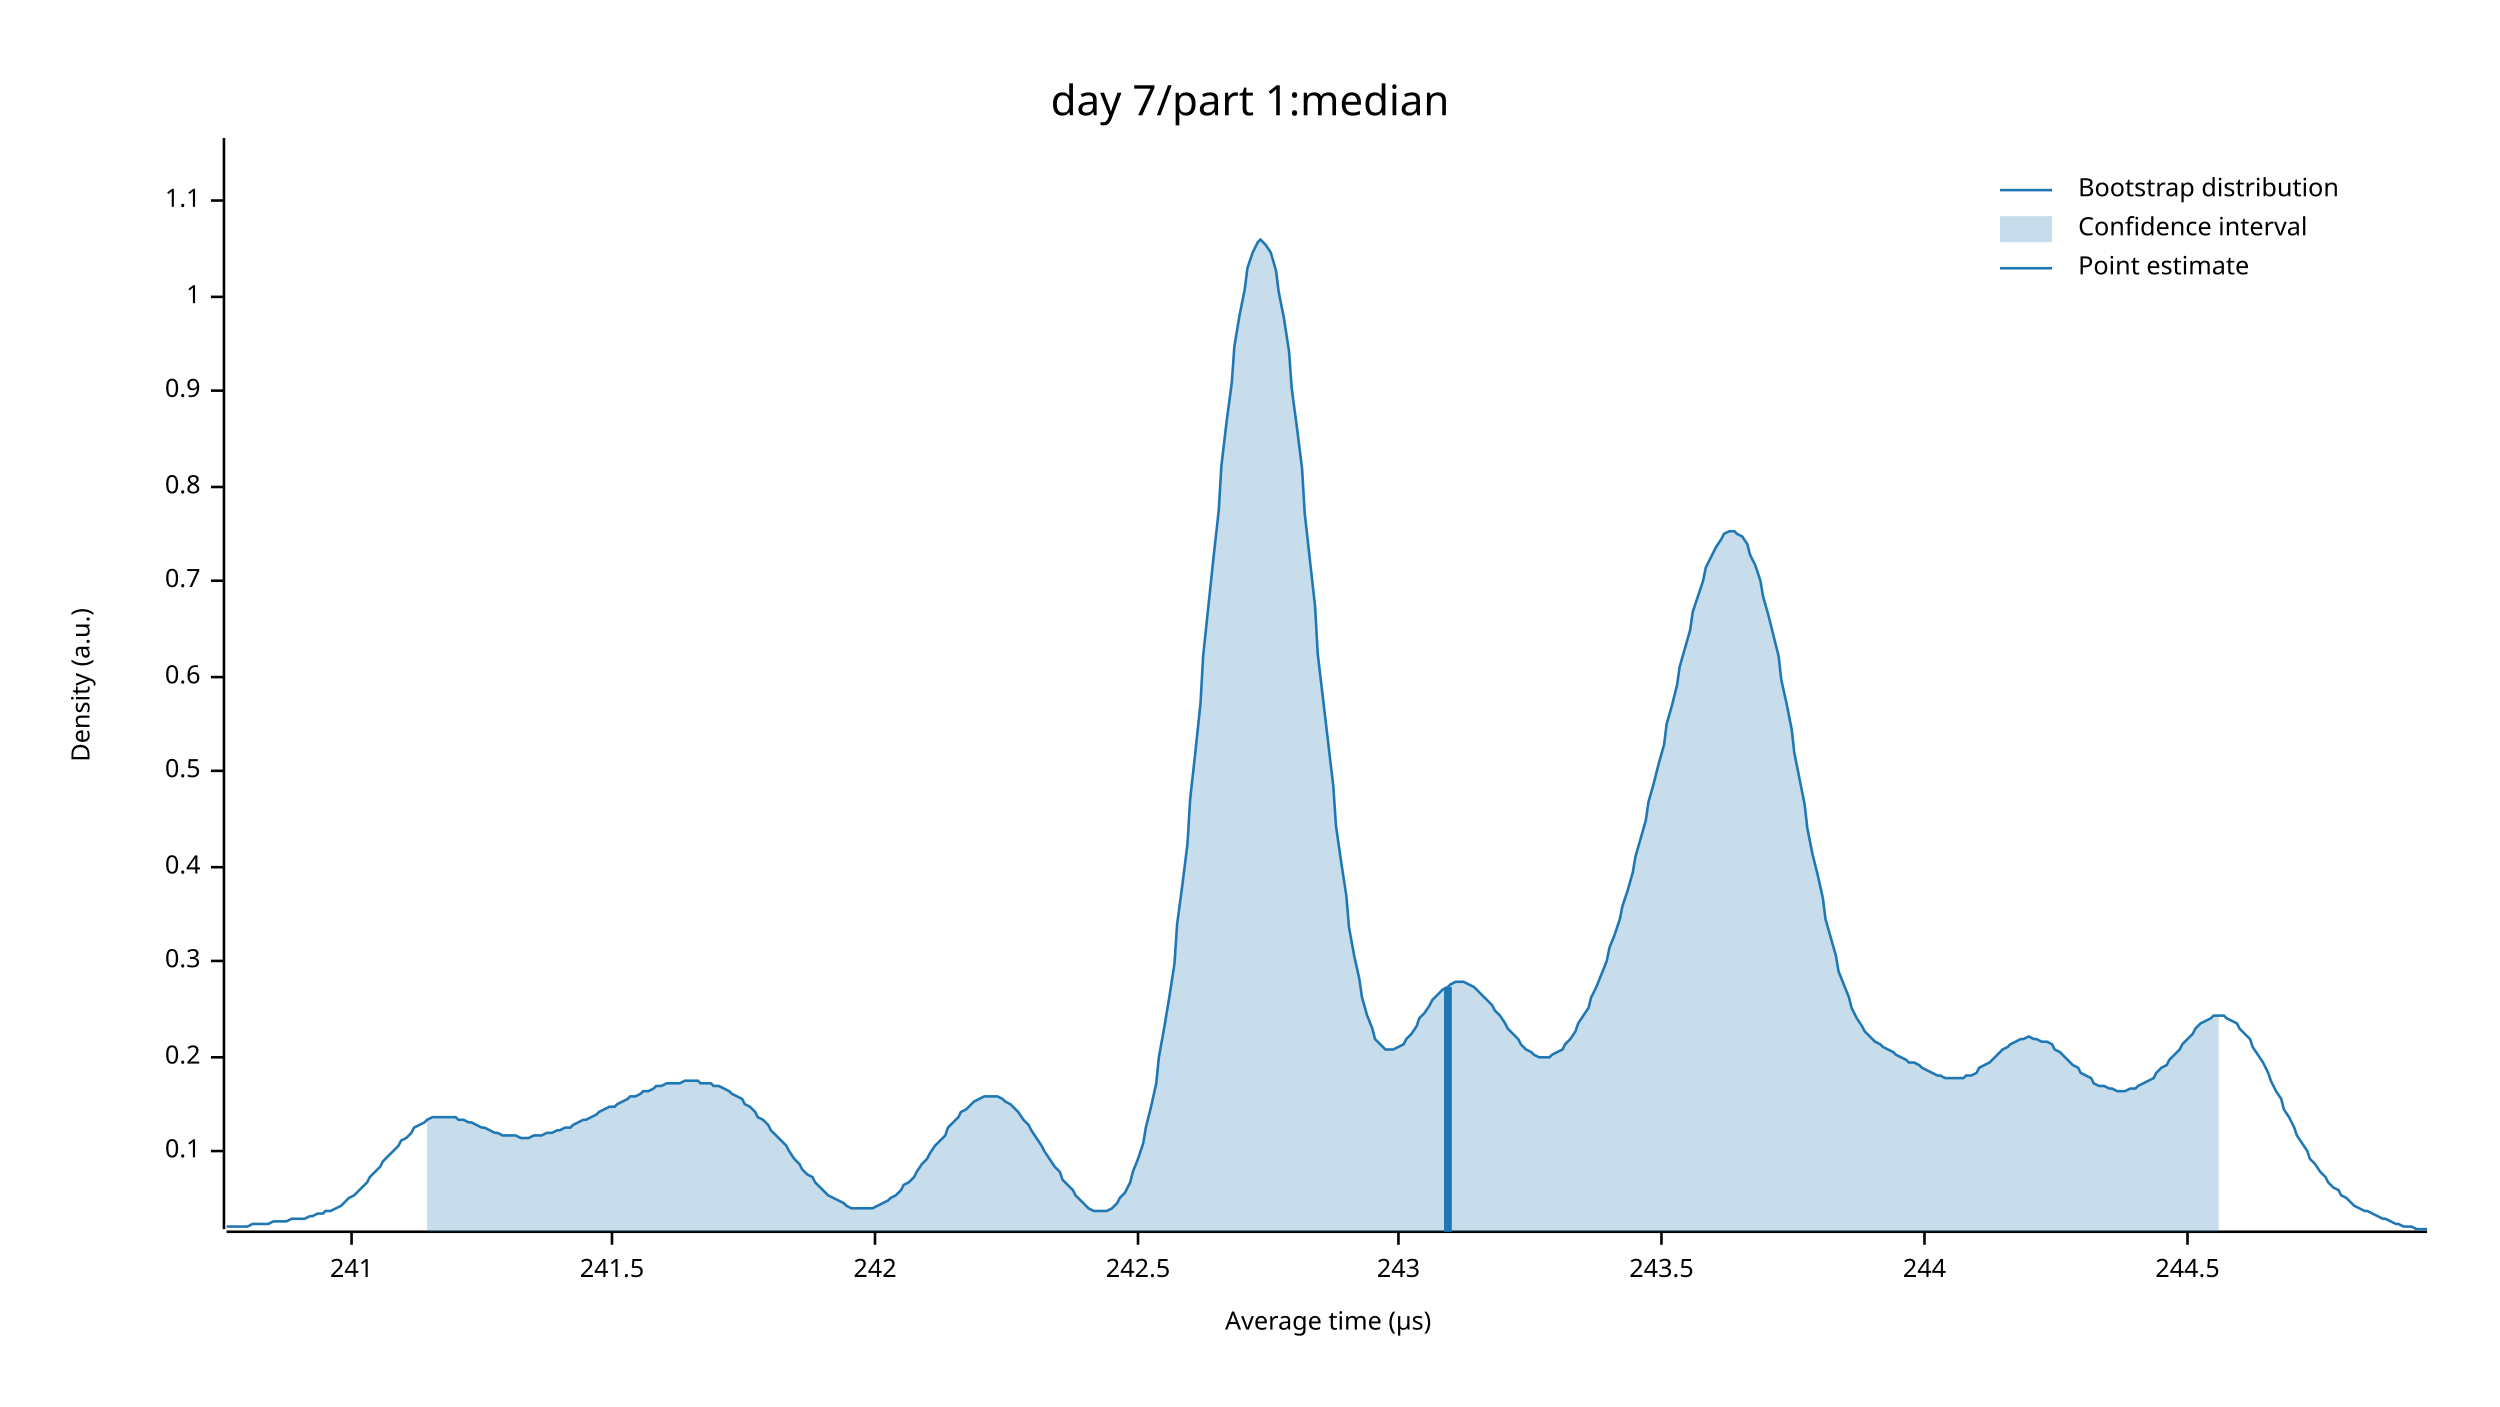
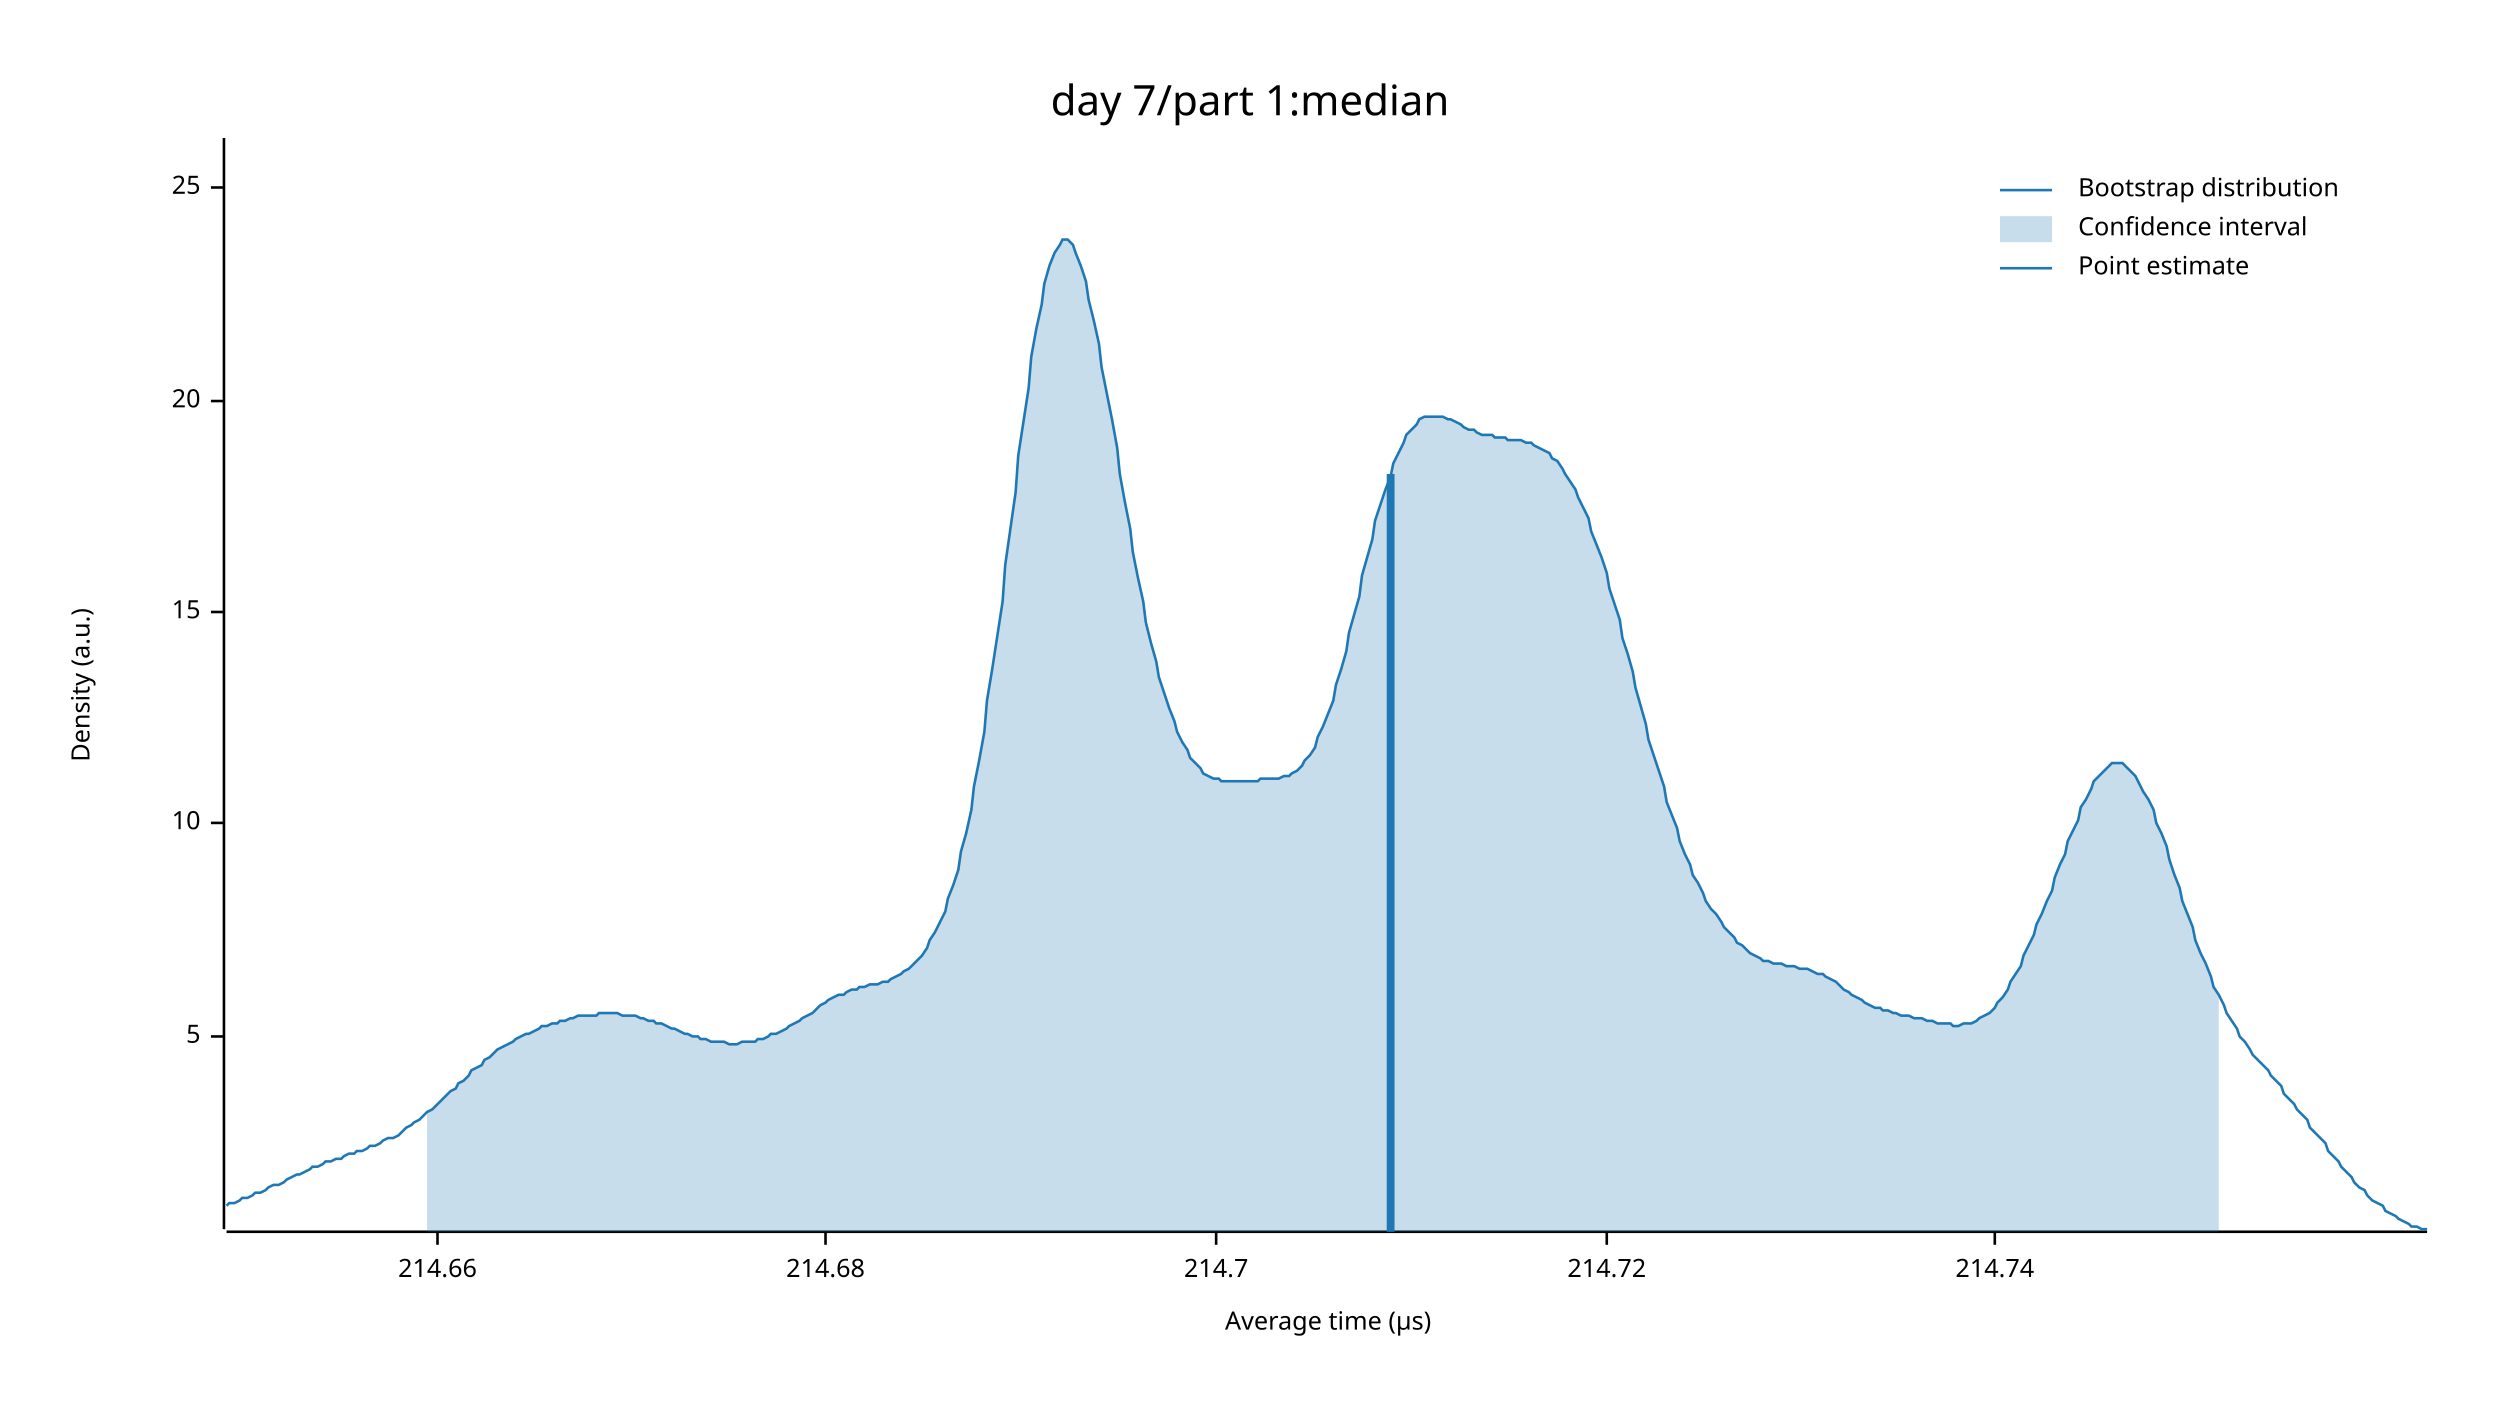
<svg xmlns="http://www.w3.org/2000/svg" width="960" height="540" viewBox="0 0 960 540">
  <text x="480" y="32" dy="0.76em" text-anchor="middle" font-family="sans-serif" font-size="16.129" opacity="1" fill="#000000">
day 7/part 1:median
</text>
  <text x="27" y="263" dy="0.76em" text-anchor="middle" font-family="sans-serif" font-size="9.677" opacity="1" fill="#000000" transform="rotate(270, 27, 263)">
Density (a.u.)
</text>
  <text x="510" y="513" dy="-0.5ex" text-anchor="middle" font-family="sans-serif" font-size="9.677" opacity="1" fill="#000000">
Average time (µs)
</text>
  <polyline fill="none" opacity="1" stroke="#000000" stroke-width="1" points="86,53 86,472 " />
-   <text x="77" y="442" dy="0.5ex" text-anchor="end" font-family="sans-serif" font-size="9.677" opacity="1" fill="#000000">
- 0.1
+   <text x="77" y="398" dy="0.5ex" text-anchor="end" font-family="sans-serif" font-size="9.677" opacity="1" fill="#000000">
+ 5
</text>
-   <polyline fill="none" opacity="1" stroke="#000000" stroke-width="1" points="81,442 86,442 " />
-   <text x="77" y="406" dy="0.5ex" text-anchor="end" font-family="sans-serif" font-size="9.677" opacity="1" fill="#000000">
- 0.2
+   <polyline fill="none" opacity="1" stroke="#000000" stroke-width="1" points="81,398 86,398 " />
+   <text x="77" y="316" dy="0.5ex" text-anchor="end" font-family="sans-serif" font-size="9.677" opacity="1" fill="#000000">
+ 10
</text>
-   <polyline fill="none" opacity="1" stroke="#000000" stroke-width="1" points="81,406 86,406 " />
-   <text x="77" y="369" dy="0.5ex" text-anchor="end" font-family="sans-serif" font-size="9.677" opacity="1" fill="#000000">
- 0.3
+   <polyline fill="none" opacity="1" stroke="#000000" stroke-width="1" points="81,316 86,316 " />
+   <text x="77" y="235" dy="0.5ex" text-anchor="end" font-family="sans-serif" font-size="9.677" opacity="1" fill="#000000">
+ 15
</text>
-   <polyline fill="none" opacity="1" stroke="#000000" stroke-width="1" points="81,369 86,369 " />
-   <text x="77" y="333" dy="0.5ex" text-anchor="end" font-family="sans-serif" font-size="9.677" opacity="1" fill="#000000">
- 0.4
+   <polyline fill="none" opacity="1" stroke="#000000" stroke-width="1" points="81,235 86,235 " />
+   <text x="77" y="154" dy="0.5ex" text-anchor="end" font-family="sans-serif" font-size="9.677" opacity="1" fill="#000000">
+ 20
</text>
-   <polyline fill="none" opacity="1" stroke="#000000" stroke-width="1" points="81,333 86,333 " />
-   <text x="77" y="296" dy="0.5ex" text-anchor="end" font-family="sans-serif" font-size="9.677" opacity="1" fill="#000000">
- 0.5
+   <polyline fill="none" opacity="1" stroke="#000000" stroke-width="1" points="81,154 86,154 " />
+   <text x="77" y="72" dy="0.5ex" text-anchor="end" font-family="sans-serif" font-size="9.677" opacity="1" fill="#000000">
+ 25
</text>
-   <polyline fill="none" opacity="1" stroke="#000000" stroke-width="1" points="81,296 86,296 " />
-   <text x="77" y="260" dy="0.5ex" text-anchor="end" font-family="sans-serif" font-size="9.677" opacity="1" fill="#000000">
- 0.6
+   <polyline fill="none" opacity="1" stroke="#000000" stroke-width="1" points="81,72 86,72 " />
+   <polyline fill="none" opacity="1" stroke="#000000" stroke-width="1" points="87,473 932,473 " />
+   <text x="168" y="483" dy="0.76em" text-anchor="middle" font-family="sans-serif" font-size="9.677" opacity="1" fill="#000000">
+ 214.66
</text>
-   <polyline fill="none" opacity="1" stroke="#000000" stroke-width="1" points="81,260 86,260 " />
-   <text x="77" y="223" dy="0.5ex" text-anchor="end" font-family="sans-serif" font-size="9.677" opacity="1" fill="#000000">
- 0.7
+   <polyline fill="none" opacity="1" stroke="#000000" stroke-width="1" points="168,473 168,478 " />
+   <text x="317" y="483" dy="0.76em" text-anchor="middle" font-family="sans-serif" font-size="9.677" opacity="1" fill="#000000">
+ 214.68
</text>
-   <polyline fill="none" opacity="1" stroke="#000000" stroke-width="1" points="81,223 86,223 " />
-   <text x="77" y="187" dy="0.5ex" text-anchor="end" font-family="sans-serif" font-size="9.677" opacity="1" fill="#000000">
- 0.8
+   <polyline fill="none" opacity="1" stroke="#000000" stroke-width="1" points="317,473 317,478 " />
+   <text x="467" y="483" dy="0.76em" text-anchor="middle" font-family="sans-serif" font-size="9.677" opacity="1" fill="#000000">
+ 214.7
</text>
-   <polyline fill="none" opacity="1" stroke="#000000" stroke-width="1" points="81,187 86,187 " />
-   <text x="77" y="150" dy="0.5ex" text-anchor="end" font-family="sans-serif" font-size="9.677" opacity="1" fill="#000000">
- 0.9
+   <polyline fill="none" opacity="1" stroke="#000000" stroke-width="1" points="467,473 467,478 " />
+   <text x="617" y="483" dy="0.76em" text-anchor="middle" font-family="sans-serif" font-size="9.677" opacity="1" fill="#000000">
+ 214.72
</text>
-   <polyline fill="none" opacity="1" stroke="#000000" stroke-width="1" points="81,150 86,150 " />
-   <text x="77" y="114" dy="0.5ex" text-anchor="end" font-family="sans-serif" font-size="9.677" opacity="1" fill="#000000">
- 1
+   <polyline fill="none" opacity="1" stroke="#000000" stroke-width="1" points="617,473 617,478 " />
+   <text x="766" y="483" dy="0.76em" text-anchor="middle" font-family="sans-serif" font-size="9.677" opacity="1" fill="#000000">
+ 214.74
</text>
-   <polyline fill="none" opacity="1" stroke="#000000" stroke-width="1" points="81,114 86,114 " />
-   <text x="77" y="77" dy="0.5ex" text-anchor="end" font-family="sans-serif" font-size="9.677" opacity="1" fill="#000000">
- 1.1
- </text>
-   <polyline fill="none" opacity="1" stroke="#000000" stroke-width="1" points="81,77 86,77 " />
-   <polyline fill="none" opacity="1" stroke="#000000" stroke-width="1" points="87,473 932,473 " />
-   <text x="135" y="483" dy="0.76em" text-anchor="middle" font-family="sans-serif" font-size="9.677" opacity="1" fill="#000000">
- 241
- </text>
-   <polyline fill="none" opacity="1" stroke="#000000" stroke-width="1" points="135,473 135,478 " />
-   <text x="235" y="483" dy="0.76em" text-anchor="middle" font-family="sans-serif" font-size="9.677" opacity="1" fill="#000000">
- 241.5
- </text>
-   <polyline fill="none" opacity="1" stroke="#000000" stroke-width="1" points="235,473 235,478 " />
-   <text x="336" y="483" dy="0.76em" text-anchor="middle" font-family="sans-serif" font-size="9.677" opacity="1" fill="#000000">
- 242
- </text>
-   <polyline fill="none" opacity="1" stroke="#000000" stroke-width="1" points="336,473 336,478 " />
-   <text x="437" y="483" dy="0.76em" text-anchor="middle" font-family="sans-serif" font-size="9.677" opacity="1" fill="#000000">
- 242.5
- </text>
-   <polyline fill="none" opacity="1" stroke="#000000" stroke-width="1" points="437,473 437,478 " />
-   <text x="537" y="483" dy="0.76em" text-anchor="middle" font-family="sans-serif" font-size="9.677" opacity="1" fill="#000000">
- 243
- </text>
-   <polyline fill="none" opacity="1" stroke="#000000" stroke-width="1" points="537,473 537,478 " />
-   <text x="638" y="483" dy="0.76em" text-anchor="middle" font-family="sans-serif" font-size="9.677" opacity="1" fill="#000000">
- 243.5
- </text>
-   <polyline fill="none" opacity="1" stroke="#000000" stroke-width="1" points="638,473 638,478 " />
-   <text x="739" y="483" dy="0.76em" text-anchor="middle" font-family="sans-serif" font-size="9.677" opacity="1" fill="#000000">
- 244
- </text>
-   <polyline fill="none" opacity="1" stroke="#000000" stroke-width="1" points="739,473 739,478 " />
-   <text x="840" y="483" dy="0.76em" text-anchor="middle" font-family="sans-serif" font-size="9.677" opacity="1" fill="#000000">
- 244.5
- </text>
-   <polyline fill="none" opacity="1" stroke="#000000" stroke-width="1" points="840,473 840,478 " />
-   <polyline fill="none" opacity="1" stroke="#1F78B4" stroke-width="1" points="87,471 88,471 90,471 92,471 93,471 95,471 97,470 98,470 100,470 102,470 103,470 105,469 107,469 109,469 110,469 112,468 114,468 115,468 117,468 119,467 120,467 122,466 124,466 125,465 127,465 129,464 131,463 132,462 134,460 136,459 137,458 139,456 141,454 142,452 144,450 146,448 147,446 149,444 151,442 153,440 154,438 156,437 158,435 159,433 161,432 163,431 164,430 166,429 168,429 169,429 171,429 173,429 175,429 176,430 178,430 180,431 181,431 183,432 185,433 186,433 188,434 190,435 191,435 193,436 195,436 197,436 198,436 200,437 202,437 203,437 205,436 207,436 208,436 210,435 212,435 214,434 215,434 217,433 219,433 220,432 222,431 224,430 225,430 227,429 229,428 230,427 232,426 234,425 236,425 237,424 239,423 241,422 242,421 244,421 246,420 247,419 249,419 251,418 252,417 254,417 256,416 258,416 259,416 261,416 263,415 264,415 266,415 268,415 269,416 271,416 273,416 274,417 276,417 278,418 280,419 281,420 283,421 285,422 286,424 288,425 290,427 291,429 293,430 295,432 296,434 298,436 300,438 302,440 303,442 305,445 307,447 308,449 310,451 312,452 313,454 315,456 317,458 318,459 320,460 322,461 324,462 325,463 327,464 329,464 330,464 332,464 334,464 335,464 337,463 339,462 341,461 342,460 344,459 346,457 347,455 349,454 351,452 352,450 354,447 356,445 357,443 359,440 361,438 363,436 364,433 366,431 368,429 369,427 371,426 373,424 374,423 376,422 378,421 379,421 381,421 383,421 385,422 386,423 388,424 390,426 391,427 393,430 395,432 396,434 398,437 400,440 401,442 403,445 405,448 407,450 408,453 410,455 412,457 413,459 415,461 417,463 418,464 420,465 422,465 423,465 425,465 427,464 429,462 430,460 432,458 434,454 435,450 437,445 439,439 440,433 442,425 444,416 445,406 447,395 449,383 451,370 452,355 454,340 456,324 457,307 459,289 461,270 462,252 464,233 466,214 468,196 469,179 471,162 473,147 474,133 476,121 478,111 479,103 481,97 483,93 484,92 486,94 488,97 490,104 491,112 493,122 495,135 496,149 498,164 500,180 501,197 503,215 505,233 506,251 508,268 510,285 512,302 513,317 515,331 517,344 518,356 520,367 522,376 523,383 525,390 527,395 528,399 530,401 532,403 534,403 535,403 537,402 539,401 540,399 542,397 544,394 545,391 547,389 549,386 550,384 552,382 554,380 556,379 557,378 559,377 561,377 562,377 564,378 566,379 567,380 569,382 571,384 573,386 574,388 576,390 578,393 579,395 581,397 583,399 584,401 586,403 588,404 589,405 591,406 593,406 595,406 596,405 598,404 600,403 601,401 603,399 605,396 606,393 608,390 610,387 611,383 613,379 615,374 617,369 618,364 620,359 622,353 623,348 625,342 627,335 628,329 630,322 632,315 633,308 635,301 637,293 639,286 640,278 642,271 644,263 645,256 647,249 649,242 650,235 652,229 654,223 655,218 657,214 659,210 661,207 662,205 664,204 666,204 667,205 669,206 671,209 672,213 674,217 676,223 677,229 679,236 681,244 683,252 684,261 686,270 688,280 689,289 691,299 693,309 694,318 696,328 698,336 700,345 701,353 703,360 705,367 706,373 708,378 710,383 711,387 713,391 715,394 716,396 718,398 720,400 722,401 723,402 725,403 727,404 728,405 730,406 732,407 733,408 735,408 737,409 738,410 740,411 742,412 744,413 745,413 747,414 749,414 750,414 752,414 754,414 755,413 757,413 759,412 760,410 762,409 764,408 766,406 767,405 769,403 771,402 772,401 774,400 776,399 777,399 779,398 781,399 782,399 784,400 786,400 788,401 789,403 791,404 793,406 794,407 796,409 798,410 799,412 801,413 803,414 804,416 806,417 808,417 810,418 811,418 813,419 815,419 816,419 818,418 820,418 821,417 823,416 825,415 827,414 828,412 830,410 832,409 833,407 835,405 837,403 838,401 840,399 842,397 843,395 845,393 847,392 849,391 850,390 852,390 854,390 855,391 857,392 859,393 860,395 862,397 864,399 865,402 867,405 869,408 871,412 872,415 874,419 876,422 877,426 879,429 881,433 882,436 884,439 886,442 887,445 889,447 891,450 893,452 894,454 896,456 898,457 899,459 901,460 903,462 904,463 906,464 908,465 909,465 911,466 913,467 915,468 916,468 918,469 920,470 921,470 923,471 925,471 926,471 928,472 930,472 932,472 " />
-   <polygon opacity="0.25" fill="#1F78B4" points="164,430 166,429 168,429 169,429 171,429 173,429 175,429 176,430 178,430 180,431 181,431 183,432 185,433 186,433 188,434 190,435 191,435 193,436 195,436 197,436 198,436 200,437 202,437 203,437 205,436 207,436 208,436 210,435 212,435 214,434 215,434 217,433 219,433 220,432 222,431 224,430 225,430 227,429 229,428 230,427 232,426 234,425 236,425 237,424 239,423 241,422 242,421 244,421 246,420 247,419 249,419 251,418 252,417 254,417 256,416 258,416 259,416 261,416 263,415 264,415 266,415 268,415 269,416 271,416 273,416 274,417 276,417 278,418 280,419 281,420 283,421 285,422 286,424 288,425 290,427 291,429 293,430 295,432 296,434 298,436 300,438 302,440 303,442 305,445 307,447 308,449 310,451 312,452 313,454 315,456 317,458 318,459 320,460 322,461 324,462 325,463 327,464 329,464 330,464 332,464 334,464 335,464 337,463 339,462 341,461 342,460 344,459 346,457 347,455 349,454 351,452 352,450 354,447 356,445 357,443 359,440 361,438 363,436 364,433 366,431 368,429 369,427 371,426 373,424 374,423 376,422 378,421 379,421 381,421 383,421 385,422 386,423 388,424 390,426 391,427 393,430 395,432 396,434 398,437 400,440 401,442 403,445 405,448 407,450 408,453 410,455 412,457 413,459 415,461 417,463 418,464 420,465 422,465 423,465 425,465 427,464 429,462 430,460 432,458 434,454 435,450 437,445 439,439 440,433 442,425 444,416 445,406 447,395 449,383 451,370 452,355 454,340 456,324 457,307 459,289 461,270 462,252 464,233 466,214 468,196 469,179 471,162 473,147 474,133 476,121 478,111 479,103 481,97 483,93 484,92 486,94 488,97 490,104 491,112 493,122 495,135 496,149 498,164 500,180 501,197 503,215 505,233 506,251 508,268 510,285 512,302 513,317 515,331 517,344 518,356 520,367 522,376 523,383 525,390 527,395 528,399 530,401 532,403 534,403 535,403 537,402 539,401 540,399 542,397 544,394 545,391 547,389 549,386 550,384 552,382 554,380 556,379 557,378 559,377 561,377 562,377 564,378 566,379 567,380 569,382 571,384 573,386 574,388 576,390 578,393 579,395 581,397 583,399 584,401 586,403 588,404 589,405 591,406 593,406 595,406 596,405 598,404 600,403 601,401 603,399 605,396 606,393 608,390 610,387 611,383 613,379 615,374 617,369 618,364 620,359 622,353 623,348 625,342 627,335 628,329 630,322 632,315 633,308 635,301 637,293 639,286 640,278 642,271 644,263 645,256 647,249 649,242 650,235 652,229 654,223 655,218 657,214 659,210 661,207 662,205 664,204 666,204 667,205 669,206 671,209 672,213 674,217 676,223 677,229 679,236 681,244 683,252 684,261 686,270 688,280 689,289 691,299 693,309 694,318 696,328 698,336 700,345 701,353 703,360 705,367 706,373 708,378 710,383 711,387 713,391 715,394 716,396 718,398 720,400 722,401 723,402 725,403 727,404 728,405 730,406 732,407 733,408 735,408 737,409 738,410 740,411 742,412 744,413 745,413 747,414 749,414 750,414 752,414 754,414 755,413 757,413 759,412 760,410 762,409 764,408 766,406 767,405 769,403 771,402 772,401 774,400 776,399 777,399 779,398 781,399 782,399 784,400 786,400 788,401 789,403 791,404 793,406 794,407 796,409 798,410 799,412 801,413 803,414 804,416 806,417 808,417 810,418 811,418 813,419 815,419 816,419 818,418 820,418 821,417 823,416 825,415 827,414 828,412 830,410 832,409 833,407 835,405 837,403 838,401 840,399 842,397 843,395 845,393 847,392 849,391 850,390 852,390 852,473 164,473 " />
-   <polyline fill="none" opacity="1" stroke="#1F78B4" stroke-width="3" points="556,473 556,379 " />
+   <polyline fill="none" opacity="1" stroke="#000000" stroke-width="1" points="766,473 766,478 " />
+   <polyline fill="none" opacity="1" stroke="#1F78B4" stroke-width="1" points="87,463 88,462 90,462 92,461 93,460 95,460 97,459 98,458 100,458 102,457 103,456 105,455 107,455 109,454 110,453 112,452 114,451 115,451 117,450 119,449 120,448 122,448 124,447 125,446 127,446 129,445 131,445 132,444 134,443 136,443 137,442 139,442 141,441 142,440 144,440 146,439 147,438 149,437 151,437 153,436 154,435 156,433 158,432 159,431 161,430 163,428 164,427 166,426 168,424 169,423 171,421 173,419 175,418 176,416 178,415 180,413 181,411 183,410 185,409 186,407 188,406 190,404 191,403 193,402 195,401 197,400 198,399 200,398 202,397 203,397 205,396 207,395 208,394 210,394 212,393 214,393 215,392 217,392 219,391 220,391 222,390 224,390 225,390 227,390 229,390 230,389 232,389 234,389 236,389 237,389 239,390 241,390 242,390 244,390 246,391 247,391 249,392 251,392 252,393 254,393 256,394 258,395 259,395 261,396 263,397 264,397 266,398 268,398 269,399 271,399 273,400 274,400 276,400 278,400 280,401 281,401 283,401 285,400 286,400 288,400 290,400 291,399 293,399 295,398 296,397 298,397 300,396 302,395 303,394 305,393 307,392 308,391 310,390 312,389 313,388 315,386 317,385 318,384 320,383 322,382 324,382 325,381 327,380 329,380 330,379 332,379 334,378 335,378 337,378 339,377 341,377 342,376 344,375 346,374 347,373 349,372 351,370 352,369 354,367 356,364 357,361 359,358 361,354 363,350 364,345 366,340 368,334 369,327 371,320 373,311 374,302 376,292 378,281 379,269 381,257 383,244 385,231 386,217 388,203 390,189 391,175 393,162 395,149 396,137 398,126 400,117 401,109 403,102 405,97 407,94 408,92 410,92 412,94 413,97 415,102 417,108 418,115 420,123 422,132 423,141 425,151 427,161 429,172 430,182 432,193 434,203 435,212 437,222 439,231 440,239 442,247 444,254 445,260 447,266 449,272 451,277 452,281 454,285 456,288 457,291 459,293 461,295 462,297 464,298 466,299 468,299 469,300 471,300 473,300 474,300 476,300 478,300 479,300 481,300 483,300 484,299 486,299 488,299 490,299 491,299 493,298 495,298 496,297 498,296 500,294 501,292 503,290 505,287 506,283 508,279 510,274 512,269 513,263 515,257 517,250 518,243 520,236 522,229 523,221 525,214 527,207 528,200 530,194 532,188 534,183 535,178 537,174 539,170 540,167 542,165 544,163 545,161 547,160 549,160 550,160 552,160 554,160 556,161 557,161 559,162 561,163 562,164 564,165 566,165 567,166 569,167 571,167 573,167 574,168 576,168 578,168 579,169 581,169 583,169 584,169 586,170 588,170 589,171 591,172 593,173 595,174 596,176 598,177 600,180 601,182 603,185 605,188 606,191 608,195 610,199 611,204 613,209 615,214 617,220 618,226 620,232 622,238 623,245 625,251 627,258 628,264 630,271 632,278 633,284 635,290 637,296 639,302 640,308 642,313 644,318 645,323 647,328 649,332 650,336 652,339 654,343 655,346 657,349 659,351 661,354 662,356 664,358 666,360 667,362 669,363 671,365 672,366 674,367 676,368 677,369 679,369 681,370 683,370 684,370 686,371 688,371 689,371 691,372 693,372 694,372 696,373 698,374 700,374 701,375 703,376 705,377 706,378 708,380 710,381 711,382 713,383 715,384 716,385 718,386 720,387 722,387 723,388 725,388 727,389 728,389 730,390 732,390 733,390 735,391 737,391 738,391 740,392 742,392 744,393 745,393 747,393 749,393 750,394 752,394 754,393 755,393 757,393 759,392 760,391 762,390 764,389 766,387 767,385 769,383 771,380 772,377 774,374 776,371 777,367 779,363 781,359 782,355 784,351 786,346 788,342 789,337 791,332 793,328 794,323 796,319 798,315 799,310 801,307 803,303 804,300 806,298 808,296 810,294 811,293 813,293 815,293 816,294 818,296 820,298 821,300 823,304 825,307 827,311 828,316 830,320 832,325 833,330 835,336 837,341 838,346 840,351 842,356 843,361 845,366 847,370 849,375 850,379 852,382 854,386 855,389 857,392 859,395 860,398 862,400 864,403 865,405 867,407 869,409 871,411 872,413 874,415 876,417 877,420 879,422 881,424 882,426 884,428 886,430 887,433 889,435 891,437 893,439 894,442 896,444 898,446 899,448 901,450 903,452 904,454 906,456 908,457 909,459 911,461 913,462 915,463 916,465 918,466 920,467 921,468 923,469 925,470 926,471 928,471 930,472 932,472 " />
+   <polygon opacity="0.25" fill="#1F78B4" points="164,427 166,426 168,424 169,423 171,421 173,419 175,418 176,416 178,415 180,413 181,411 183,410 185,409 186,407 188,406 190,404 191,403 193,402 195,401 197,400 198,399 200,398 202,397 203,397 205,396 207,395 208,394 210,394 212,393 214,393 215,392 217,392 219,391 220,391 222,390 224,390 225,390 227,390 229,390 230,389 232,389 234,389 236,389 237,389 239,390 241,390 242,390 244,390 246,391 247,391 249,392 251,392 252,393 254,393 256,394 258,395 259,395 261,396 263,397 264,397 266,398 268,398 269,399 271,399 273,400 274,400 276,400 278,400 280,401 281,401 283,401 285,400 286,400 288,400 290,400 291,399 293,399 295,398 296,397 298,397 300,396 302,395 303,394 305,393 307,392 308,391 310,390 312,389 313,388 315,386 317,385 318,384 320,383 322,382 324,382 325,381 327,380 329,380 330,379 332,379 334,378 335,378 337,378 339,377 341,377 342,376 344,375 346,374 347,373 349,372 351,370 352,369 354,367 356,364 357,361 359,358 361,354 363,350 364,345 366,340 368,334 369,327 371,320 373,311 374,302 376,292 378,281 379,269 381,257 383,244 385,231 386,217 388,203 390,189 391,175 393,162 395,149 396,137 398,126 400,117 401,109 403,102 405,97 407,94 408,92 410,92 412,94 413,97 415,102 417,108 418,115 420,123 422,132 423,141 425,151 427,161 429,172 430,182 432,193 434,203 435,212 437,222 439,231 440,239 442,247 444,254 445,260 447,266 449,272 451,277 452,281 454,285 456,288 457,291 459,293 461,295 462,297 464,298 466,299 468,299 469,300 471,300 473,300 474,300 476,300 478,300 479,300 481,300 483,300 484,299 486,299 488,299 490,299 491,299 493,298 495,298 496,297 498,296 500,294 501,292 503,290 505,287 506,283 508,279 510,274 512,269 513,263 515,257 517,250 518,243 520,236 522,229 523,221 525,214 527,207 528,200 530,194 532,188 534,183 535,178 537,174 539,170 540,167 542,165 544,163 545,161 547,160 549,160 550,160 552,160 554,160 556,161 557,161 559,162 561,163 562,164 564,165 566,165 567,166 569,167 571,167 573,167 574,168 576,168 578,168 579,169 581,169 583,169 584,169 586,170 588,170 589,171 591,172 593,173 595,174 596,176 598,177 600,180 601,182 603,185 605,188 606,191 608,195 610,199 611,204 613,209 615,214 617,220 618,226 620,232 622,238 623,245 625,251 627,258 628,264 630,271 632,278 633,284 635,290 637,296 639,302 640,308 642,313 644,318 645,323 647,328 649,332 650,336 652,339 654,343 655,346 657,349 659,351 661,354 662,356 664,358 666,360 667,362 669,363 671,365 672,366 674,367 676,368 677,369 679,369 681,370 683,370 684,370 686,371 688,371 689,371 691,372 693,372 694,372 696,373 698,374 700,374 701,375 703,376 705,377 706,378 708,380 710,381 711,382 713,383 715,384 716,385 718,386 720,387 722,387 723,388 725,388 727,389 728,389 730,390 732,390 733,390 735,391 737,391 738,391 740,392 742,392 744,393 745,393 747,393 749,393 750,394 752,394 754,393 755,393 757,393 759,392 760,391 762,390 764,389 766,387 767,385 769,383 771,380 772,377 774,374 776,371 777,367 779,363 781,359 782,355 784,351 786,346 788,342 789,337 791,332 793,328 794,323 796,319 798,315 799,310 801,307 803,303 804,300 806,298 808,296 810,294 811,293 813,293 815,293 816,294 818,296 820,298 821,300 823,304 825,307 827,311 828,316 830,320 832,325 833,330 835,336 837,341 838,346 840,351 842,356 843,361 845,366 847,370 849,375 850,379 852,382 852,473 164,473 " />
+   <polyline fill="none" opacity="1" stroke="#1F78B4" stroke-width="3" points="534,473 534,182 " />
  <text x="798" y="68" dy="0.76em" text-anchor="start" font-family="sans-serif" font-size="9.677" opacity="1" fill="#000000">
Bootstrap distribution
</text>
  <text x="798" y="83" dy="0.76em" text-anchor="start" font-family="sans-serif" font-size="9.677" opacity="1" fill="#000000">
Confidence interval
</text>
  <text x="798" y="98" dy="0.76em" text-anchor="start" font-family="sans-serif" font-size="9.677" opacity="1" fill="#000000">
Point estimate
</text>
  <polyline fill="none" opacity="1" stroke="#1F78B4" stroke-width="1" points="768,73 788,73 " />
  <rect x="768" y="83" width="20" height="10" opacity="0.25" fill="#1F78B4" stroke="none" />
  <polyline fill="none" opacity="1" stroke="#1F78B4" stroke-width="1" points="768,103 788,103 " />
</svg>
